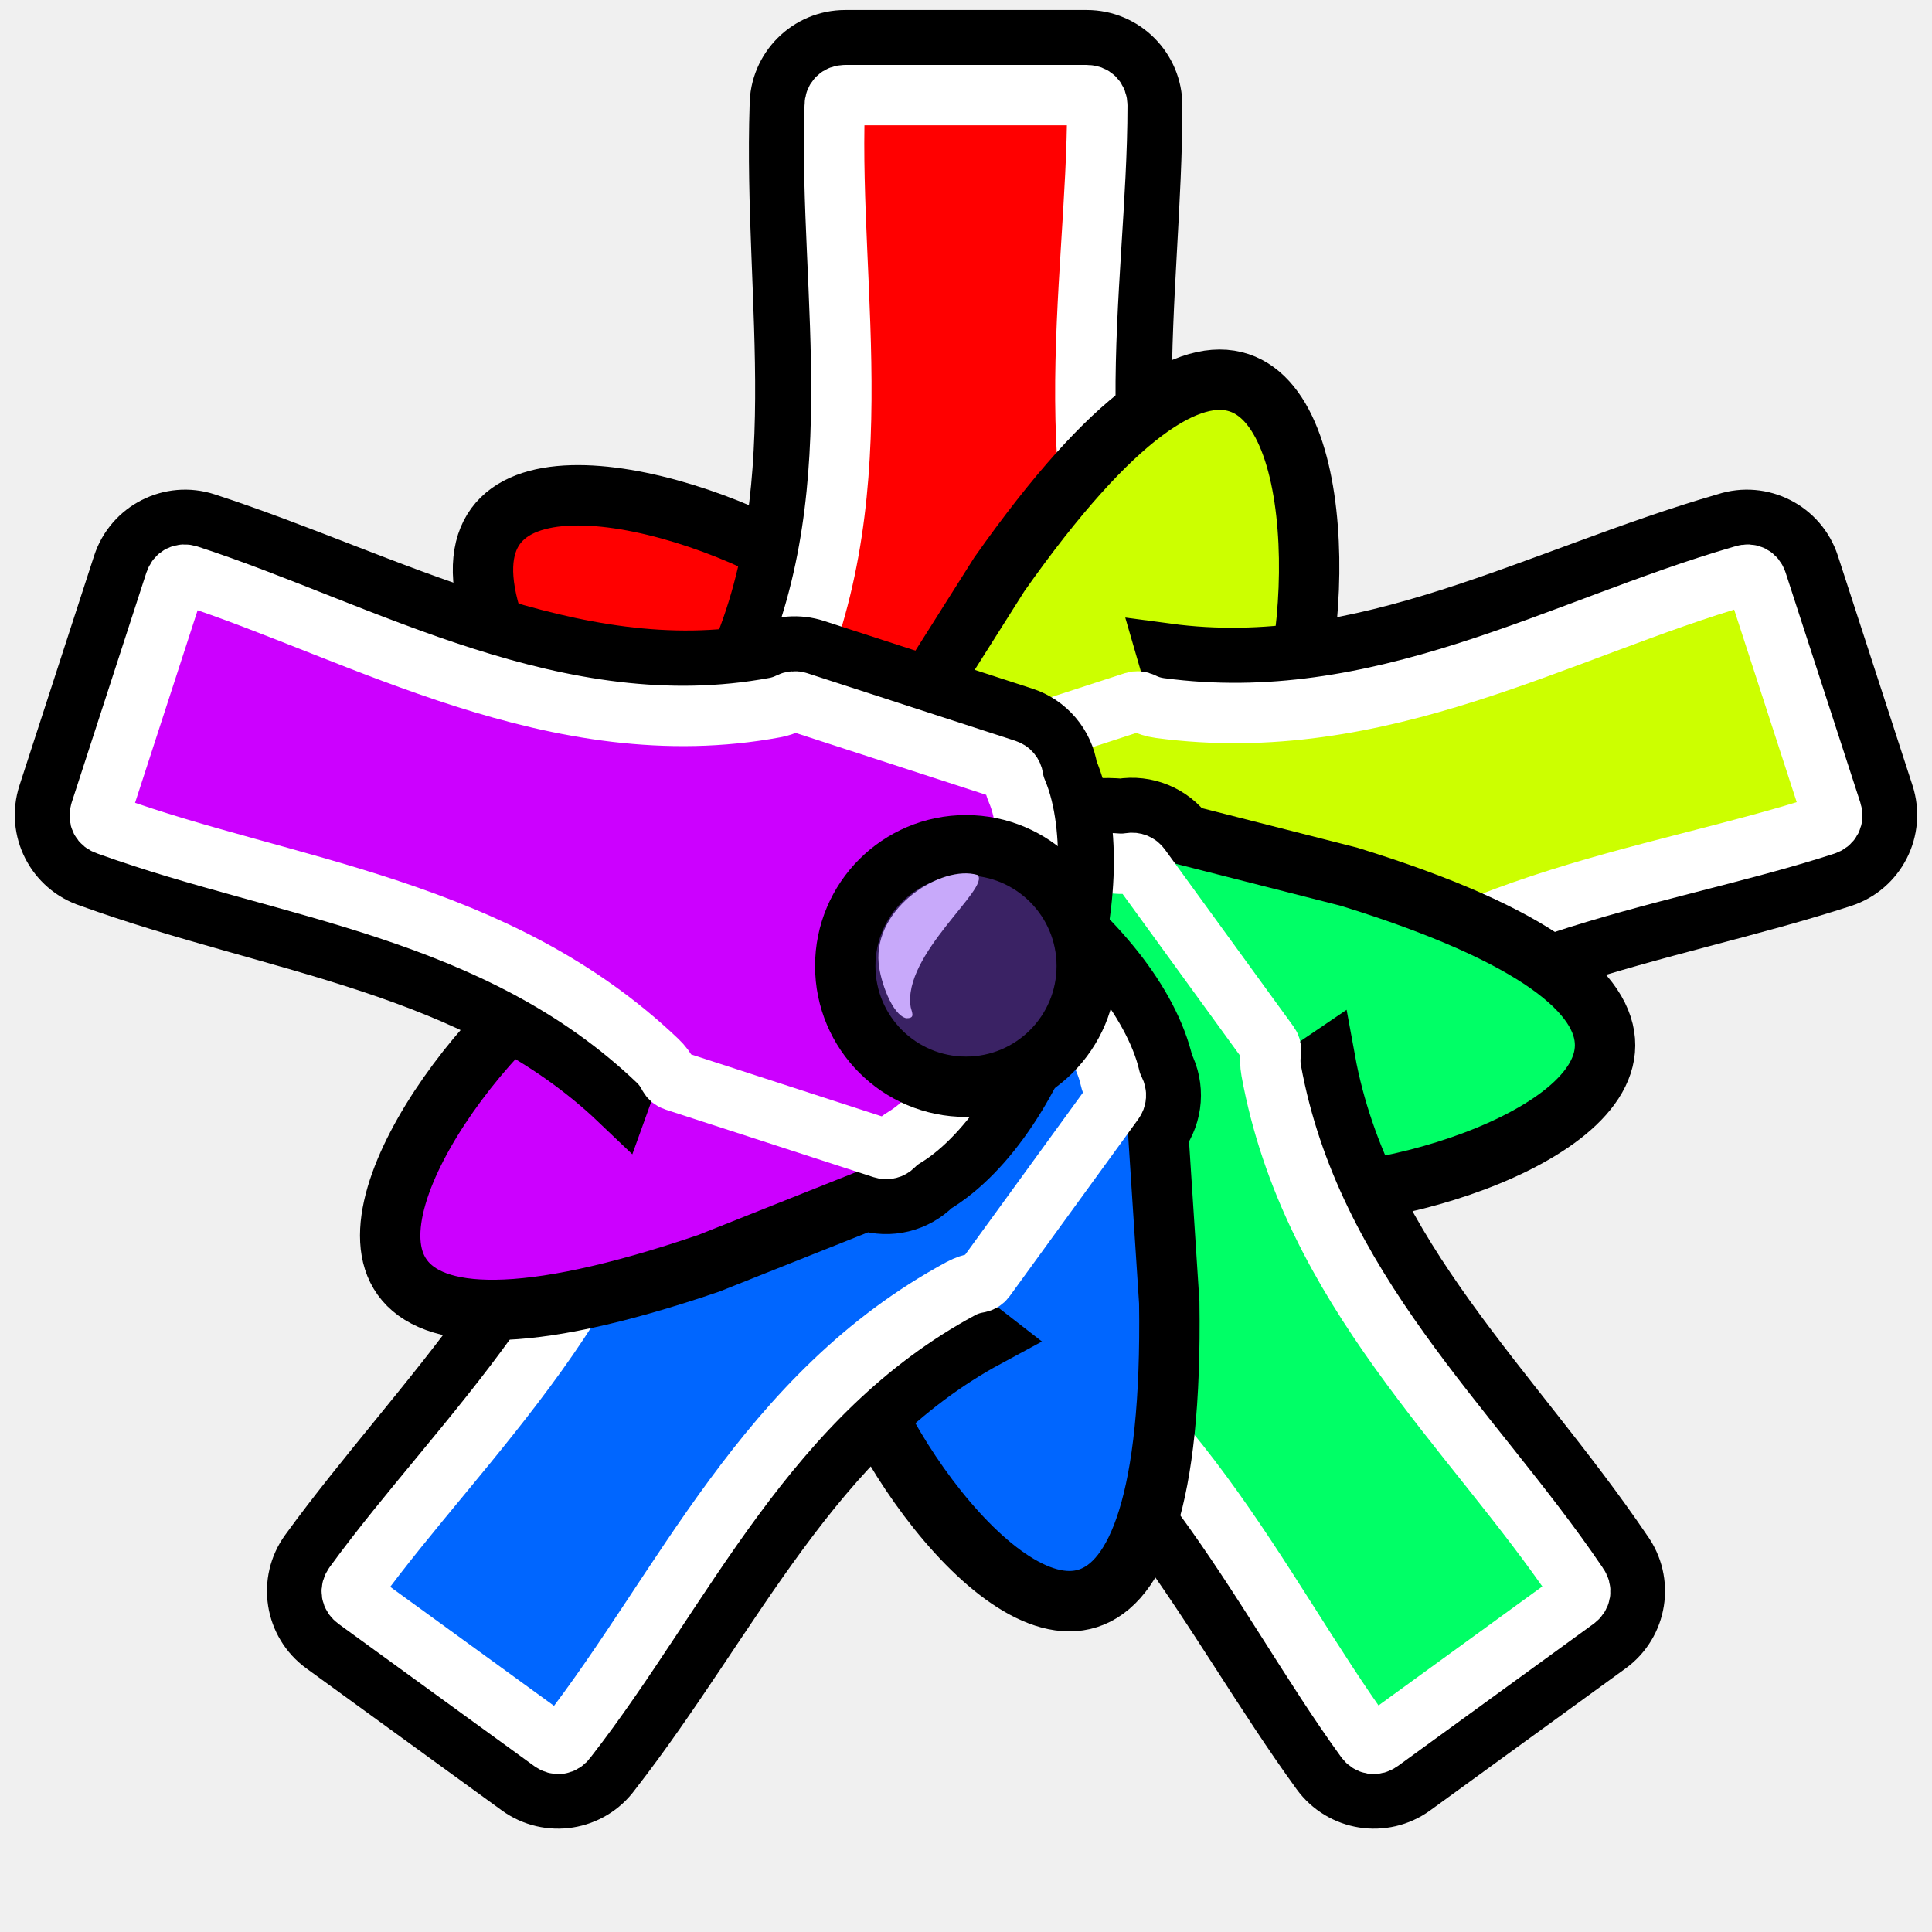
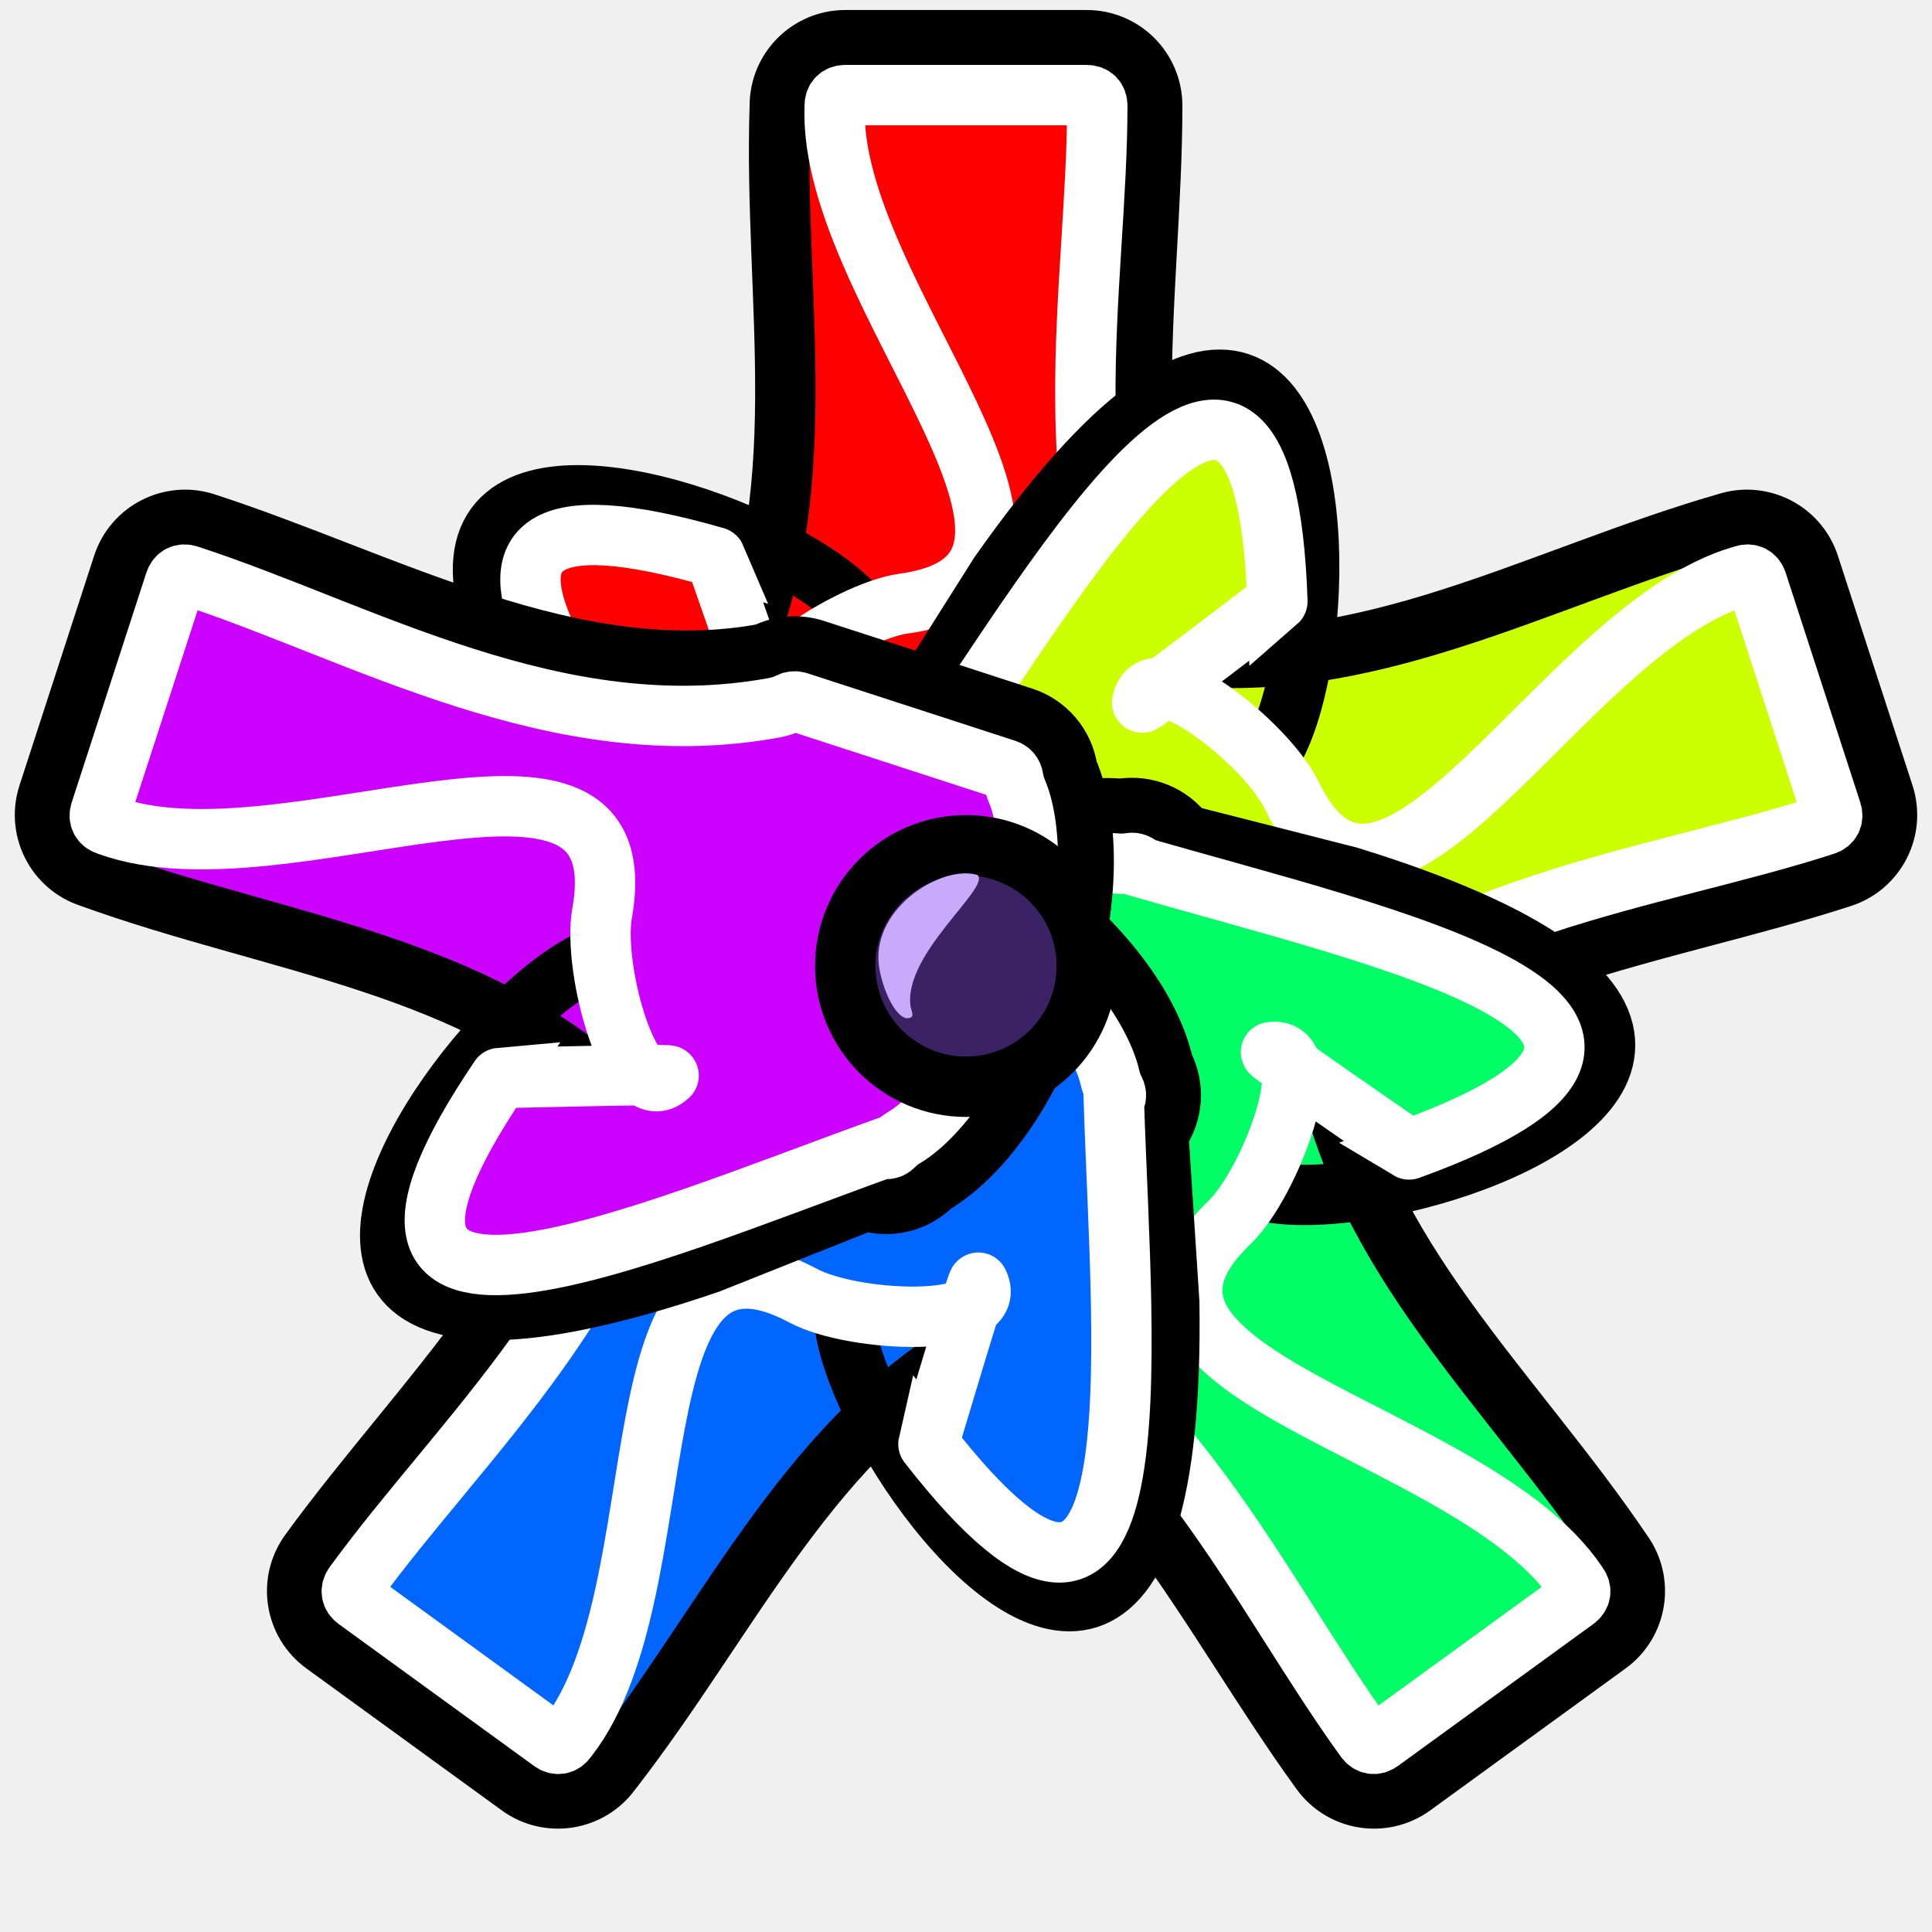
<svg xmlns="http://www.w3.org/2000/svg" xmlns:xlink="http://www.w3.org/1999/xlink" width="512.0px" height="512.0px" viewBox="0 0 512.0 512.0" version="1.1" id="SVGRoot">
  <defs id="defs857">
    </defs>
  <g id="layer1">
    <g id="g1480" transform="translate(416,-23.50781)">
      <path id="path1461" style="font-variation-settings:normal;opacity:1;vector-effect:none;fill-opacity:1;stroke:#000000;stroke-width:16;stroke-linecap:butt;stroke-linejoin:miter;stroke-miterlimit:4;stroke-dasharray:none;stroke-dashoffset:0;stroke-opacity:1;stop-color:#000000;stop-opacity:1" d="M 224,10.654 C 214.42,10.655 206.655,18.42 206.654,28 204.912,80.293 216.606,132.083 193.734,179.734 331.69,184.325 33.643,46.851 160,215.508 L 188.654,250 c 4.2e-4,6.57 3.712,12.575 9.588,15.514 C 224,288 288,288 313.758,265.514 c 5.876,-2.938 9.587,-8.944 9.588,-15.514 v -58 c 8e-5,-4.6 -1.827,-9.012 -5.08,-12.266 C 293.577,134.318 305.346,78.269 305.346,28 305.345,18.42 297.58,10.655 288,10.654 Z" />
-       <path id="use1513" style="font-variation-settings:normal;vector-effect:none;fill-opacity:1;stroke:#ffffff;stroke-width:16;stroke-linecap:butt;stroke-linejoin:miter;stroke-miterlimit:4;stroke-dasharray:none;stroke-dashoffset:0;stroke-opacity:1;stop-color:#000000" d="m 224,25.207 c -1.715,9.8e-5 -2.793,1.078 -2.793,2.793 a 14.555,14.555 0 0 1 -0.008,0.484 c -1.659,49.807 11.145,104.443 -14.344,157.547 a 14.555,14.555 0 0 1 -2.83,3.994 c -0.528,0.528 -0.818,1.228 -0.818,1.975 v 58 c 7e-5,1.089 0.571,2.011 1.545,2.498 a 14.555,14.555 0 0 1 3.061,2.053 c 8.38,7.316 28.179,13.273 48.188,13.273 20.009,0 39.807,-5.957 48.188,-13.273 a 14.555,14.555 0 0 1 3.061,-2.053 c 0.974,-0.487 1.545,-1.409 1.545,-2.498 v -58 c 10e-6,-0.746 -0.291,-1.447 -0.818,-1.975 a 14.555,14.555 0 0 1 -2.496,-3.34 C 277.464,135.15 290.793,75.997 290.793,28 290.793,26.285 289.715,25.207 288,25.207 Z" />
+       <path id="use1513" style="font-variation-settings:normal;vector-effect:none;fill-opacity:1;stroke:#ffffff;stroke-width:16;stroke-linecap:butt;stroke-linejoin:miter;stroke-miterlimit:4;stroke-dasharray:none;stroke-dashoffset:0;stroke-opacity:1;stop-color:#000000" d="m 224,25.207 c -1.715,9.8e-5 -2.793,1.078 -2.793,2.793 2e-5,0.161 -0.003,0.323 -0.008,0.484 -1.659,49.807 76.627,123.391 18.28,131.478 -14.853,2.059 -47.479,23.546 -35.454,30.063 0.656,0.356 -14.726,-43.054 -14.433,-42.367 -96.544,-27.808 -27.694,49.162 13.615,102.342 7e-5,1.089 0.571,2.011 1.545,2.498 1.103,0.552 2.131,1.242 3.061,2.053 8.38,7.316 28.179,13.273 48.188,13.273 20.009,0 39.807,-5.957 48.188,-13.273 0.929,-0.811 1.958,-1.501 3.061,-2.053 0.974,-0.487 1.545,-1.409 1.545,-2.498 v -58 c 1e-5,-0.746 -0.291,-1.447 -0.818,-1.975 -0.988,-0.988 -1.829,-2.113 -2.496,-3.34 C 277.464,135.15 290.793,75.997 290.793,28 290.793,26.285 289.715,25.207 288,25.207 Z" />
    </g>
    <use x="0" y="0" xlink:href="#g1480" fill="#ff0000" stroke="#ff0000" id="use2670" width="100%" height="100%" transform="translate(-416,23.50781)" />
    <use x="0" y="0" xlink:href="#g1480" transform="rotate(72,447.8221,-42.04127)" fill="#ccff00" stroke="#ccff00" id="use2672" width="100%" height="100%" />
    <use x="0" y="0" xlink:href="#g1480" transform="rotate(144,460.1809,176.6628)" fill="#00ff66" stroke="#00ff66" id="use2674" width="100%" height="100%" />
    <use x="0" y="0" xlink:href="#g1480" transform="rotate(-144,467.8191,311.8294)" fill="#0066ff" stroke="#0066ff" id="use2676" width="100%" height="100%" />
    <use x="0" y="0" xlink:href="#g1480" transform="rotate(-72,480.1779,530.5335)" fill="#cc00ff" stroke="#cc00ff" id="use2678" width="100%" height="100%" />
    <circle style="fill:#3a2264;stroke:#000000;stroke-width:16;stroke-opacity:1;stop-color:#000000" id="path2680" cx="256" cy="256" r="32" />
    <path style="font-variation-settings:normal;opacity:1;vector-effect:none;fill:#c8a9fa;fill-opacity:1;stroke:none;stroke-width:50;stroke-linecap:butt;stroke-linejoin:miter;stroke-miterlimit:4;stroke-dasharray:none;stroke-dashoffset:0;stroke-opacity:1;stop-color:#000000;stop-opacity:1" d="m 259.032,231.875 c 3.741,3.292 -20.025,21.118 -17.679,35.074 0.59,2.006 0.933,2.892 -1.196,2.897 -3.747,-0.919 -6.864,-9.807 -7.302,-14.551 -1.375,-14.887 16.795,-26.213 26.177,-23.42 z" id="path2684" />
  </g>
</svg>
